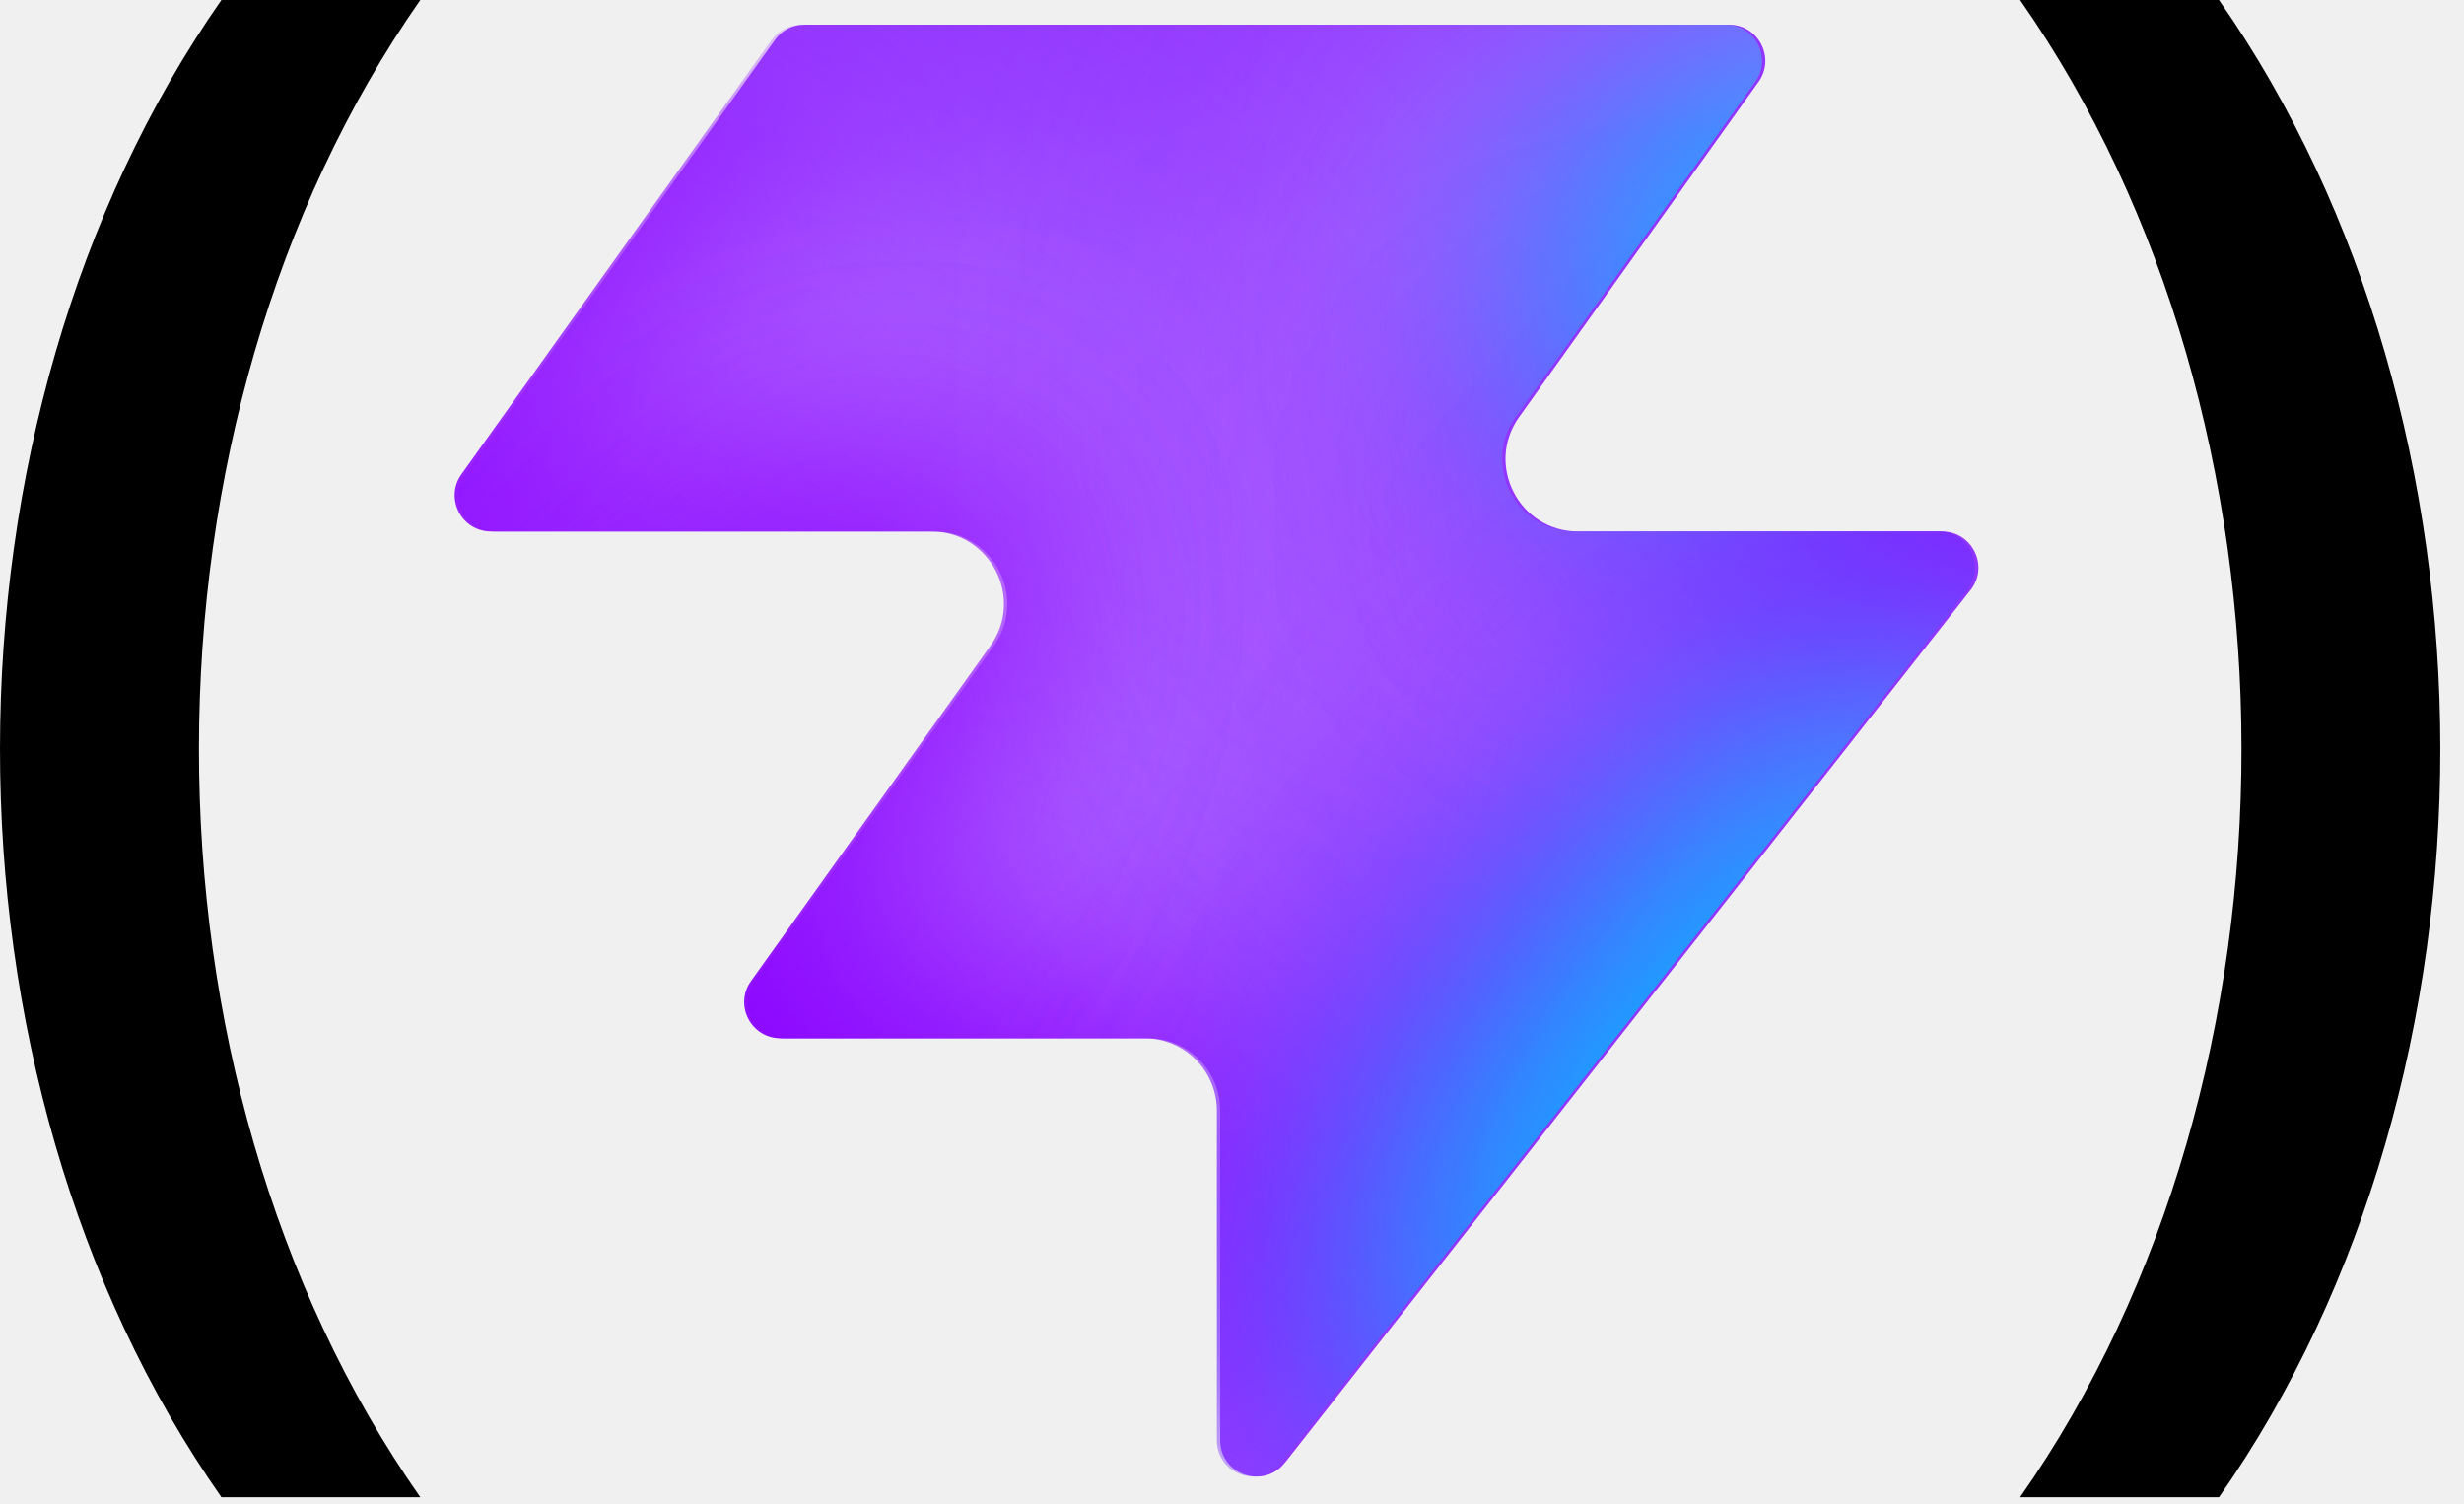
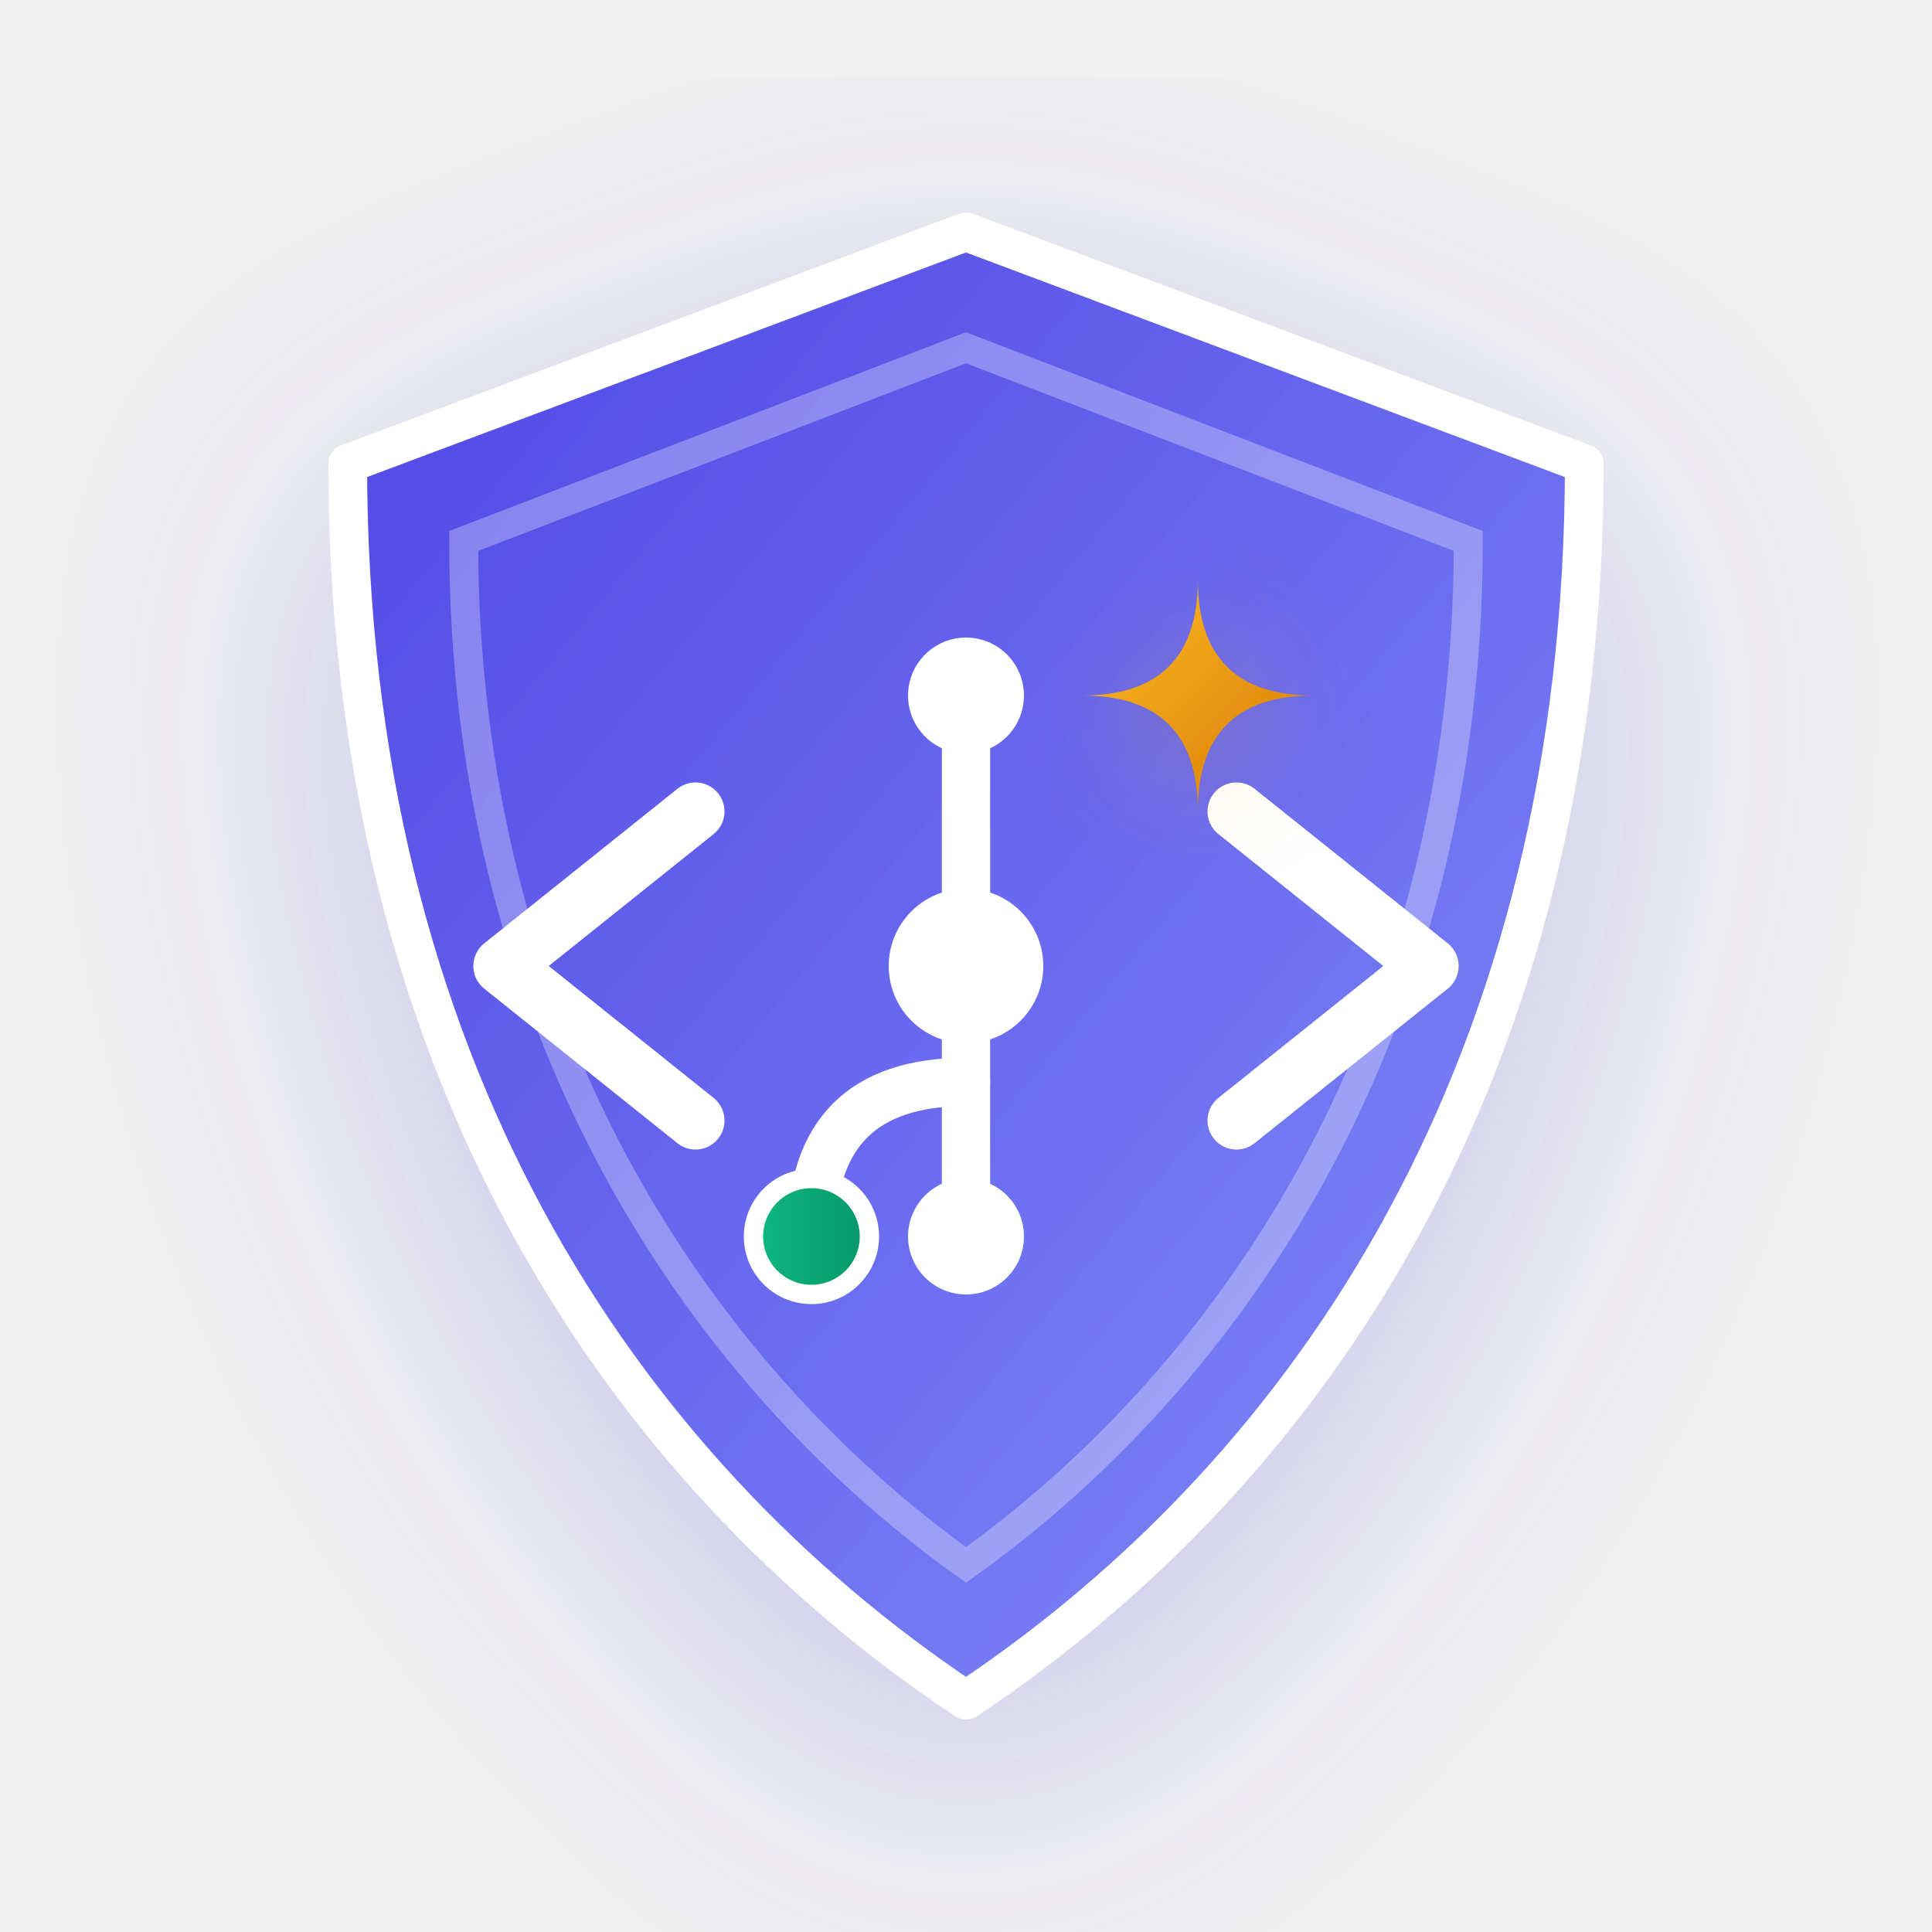
- <svg xmlns="http://www.w3.org/2000/svg" width="77" height="47" fill="none" aria-labelledby="vite-logo-title" viewBox="0 0 77 47">
-   <style>.parenthesis{fill:#000}@media (prefers-color-scheme:dark){.parenthesis{fill:#fff}}</style>
-   <path fill="#9135ff" d="M40.151 45.71c-.663.844-2.02.374-2.02-.699V34.708a2.26 2.26 0 0 0-2.262-2.262H24.493c-.92 0-1.457-1.04-.92-1.788l7.479-10.471c1.07-1.498 0-3.578-1.842-3.578H15.443c-.92 0-1.456-1.04-.92-1.788l9.696-13.576c.213-.297.556-.474.92-.474h28.894c.92 0 1.456 1.04.92 1.788l-7.48 10.472c-1.07 1.497 0 3.578 1.842 3.578h11.376c.944 0 1.474 1.087.89 1.83L40.153 45.712z" />
-   <mask id="a" width="48" height="47" x="14" y="0" maskUnits="userSpaceOnUse" style="mask-type:alpha">
-     <path fill="#000" d="M40.047 45.71c-.663.843-2.02.374-2.02-.699V34.708a2.26 2.26 0 0 0-2.262-2.262H24.389c-.92 0-1.457-1.04-.92-1.788l7.479-10.472c1.07-1.497 0-3.578-1.842-3.578H15.34c-.92 0-1.456-1.04-.92-1.788l9.696-13.575c.213-.297.556-.474.92-.474H53.93c.92 0 1.456 1.04.92 1.788L47.37 13.03c-1.07 1.498 0 3.578 1.842 3.578h11.376c.944 0 1.474 1.088.89 1.831L40.049 45.712z" />
-   </mask>
-   <g mask="url(#a)">
-     <g filter="url(#b)">
-       <ellipse cx="5.508" cy="14.704" fill="#eee6ff" rx="5.508" ry="14.704" transform="rotate(269.814 20.96 11.29)scale(-1 1)" />
-     </g>
-     <g filter="url(#c)">
-       <ellipse cx="10.399" cy="29.851" fill="#eee6ff" rx="10.399" ry="29.851" transform="rotate(89.814 -16.902 -8.275)scale(1 -1)" />
-     </g>
-     <g filter="url(#d)">
-       <ellipse cx="5.508" cy="30.487" fill="#8900ff" rx="5.508" ry="30.487" transform="rotate(89.814 -19.197 -7.127)scale(1 -1)" />
-     </g>
-     <g filter="url(#e)">
-       <ellipse cx="5.508" cy="30.599" fill="#8900ff" rx="5.508" ry="30.599" transform="rotate(89.814 -25.928 4.177)scale(1 -1)" />
-     </g>
-     <g filter="url(#f)">
-       <ellipse cx="5.508" cy="30.599" fill="#8900ff" rx="5.508" ry="30.599" transform="rotate(89.814 -25.738 5.52)scale(1 -1)" />
-     </g>
-     <g filter="url(#g)">
-       <ellipse cx="14.072" cy="22.078" fill="#eee6ff" rx="14.072" ry="22.078" transform="rotate(93.35 31.245 55.578)scale(-1 1)" />
-     </g>
-     <g filter="url(#h)">
-       <ellipse cx="3.47" cy="21.501" fill="#8900ff" rx="3.47" ry="21.501" transform="rotate(89.009 35.419 55.202)scale(-1 1)" />
-     </g>
-     <g filter="url(#i)">
-       <ellipse cx="3.47" cy="21.501" fill="#8900ff" rx="3.47" ry="21.501" transform="rotate(89.009 35.419 55.202)scale(-1 1)" />
-     </g>
-     <g filter="url(#j)">
-       <ellipse cx="14.592" cy="9.743" fill="#8900ff" rx="4.407" ry="29.108" transform="rotate(39.51 14.592 9.743)" />
-     </g>
-     <g filter="url(#k)">
-       <ellipse cx="61.728" cy="-5.321" fill="#8900ff" rx="4.407" ry="29.108" transform="rotate(37.892 61.728 -5.32)" />
-     </g>
-     <g filter="url(#l)">
-       <ellipse cx="55.618" cy="7.104" fill="#00c2ff" rx="5.971" ry="9.665" transform="rotate(37.892 55.618 7.104)" />
-     </g>
-     <g filter="url(#m)">
-       <ellipse cx="12.326" cy="39.103" fill="#8900ff" rx="4.407" ry="29.108" transform="rotate(37.892 12.326 39.103)" />
-     </g>
-     <g filter="url(#n)">
-       <ellipse cx="12.326" cy="39.103" fill="#8900ff" rx="4.407" ry="29.108" transform="rotate(37.892 12.326 39.103)" />
-     </g>
-     <g filter="url(#o)">
-       <ellipse cx="49.857" cy="30.678" fill="#8900ff" rx="4.407" ry="29.108" transform="rotate(37.892 49.857 30.678)" />
-     </g>
-     <g filter="url(#p)">
-       <ellipse cx="52.623" cy="33.171" fill="#00c2ff" rx="5.971" ry="15.297" transform="rotate(37.892 52.623 33.17)" />
-     </g>
-   </g>
-   <path d="M6.919 0c-9.198 13.166-9.252 33.575 0 46.789h6.215c-9.25-13.214-9.196-33.623 0-46.789zm62.424 0h-6.215c9.198 13.166 9.252 33.575 0 46.789h6.215c9.25-13.214 9.196-33.623 0-46.789" class="parenthesis" />
+ <svg xmlns="http://www.w3.org/2000/svg" viewBox="0 0 100 100" width="100%" height="100%">
  <defs>
-     <filter id="b" width="60.045" height="41.654" x="-5.564" y="16.92" color-interpolation-filters="sRGB" filterUnits="userSpaceOnUse">
-       <feFlood flood-opacity="0" result="BackgroundImageFix" />
-       <feBlend in="SourceGraphic" in2="BackgroundImageFix" result="shape" />
-       <feGaussianBlur result="effect1_foregroundBlur_2002_17286" stdDeviation="7.659" />
-     </filter>
-     <filter id="c" width="90.34" height="51.437" x="-40.407" y="-6.762" color-interpolation-filters="sRGB" filterUnits="userSpaceOnUse">
-       <feFlood flood-opacity="0" result="BackgroundImageFix" />
-       <feBlend in="SourceGraphic" in2="BackgroundImageFix" result="shape" />
-       <feGaussianBlur result="effect1_foregroundBlur_2002_17286" stdDeviation="7.659" />
-     </filter>
-     <filter id="d" width="79.355" height="29.4" x="-35.435" y="2.801" color-interpolation-filters="sRGB" filterUnits="userSpaceOnUse">
-       <feFlood flood-opacity="0" result="BackgroundImageFix" />
-       <feBlend in="SourceGraphic" in2="BackgroundImageFix" result="shape" />
-       <feGaussianBlur result="effect1_foregroundBlur_2002_17286" stdDeviation="4.596" />
-     </filter>
-     <filter id="e" width="79.579" height="29.4" x="-30.84" y="20.8" color-interpolation-filters="sRGB" filterUnits="userSpaceOnUse">
-       <feFlood flood-opacity="0" result="BackgroundImageFix" />
-       <feBlend in="SourceGraphic" in2="BackgroundImageFix" result="shape" />
-       <feGaussianBlur result="effect1_foregroundBlur_2002_17286" stdDeviation="4.596" />
-     </filter>
-     <filter id="f" width="79.579" height="29.4" x="-29.307" y="21.949" color-interpolation-filters="sRGB" filterUnits="userSpaceOnUse">
-       <feFlood flood-opacity="0" result="BackgroundImageFix" />
-       <feBlend in="SourceGraphic" in2="BackgroundImageFix" result="shape" />
-       <feGaussianBlur result="effect1_foregroundBlur_2002_17286" stdDeviation="4.596" />
-     </filter>
-     <filter id="g" width="74.749" height="58.852" x="29.961" y="-17.13" color-interpolation-filters="sRGB" filterUnits="userSpaceOnUse">
-       <feFlood flood-opacity="0" result="BackgroundImageFix" />
-       <feBlend in="SourceGraphic" in2="BackgroundImageFix" result="shape" />
-       <feGaussianBlur result="effect1_foregroundBlur_2002_17286" stdDeviation="7.659" />
-     </filter>
-     <filter id="h" width="61.377" height="25.362" x="37.754" y="3.055" color-interpolation-filters="sRGB" filterUnits="userSpaceOnUse">
-       <feFlood flood-opacity="0" result="BackgroundImageFix" />
-       <feBlend in="SourceGraphic" in2="BackgroundImageFix" result="shape" />
-       <feGaussianBlur result="effect1_foregroundBlur_2002_17286" stdDeviation="4.596" />
-     </filter>
-     <filter id="i" width="61.377" height="25.362" x="37.754" y="3.055" color-interpolation-filters="sRGB" filterUnits="userSpaceOnUse">
-       <feFlood flood-opacity="0" result="BackgroundImageFix" />
-       <feBlend in="SourceGraphic" in2="BackgroundImageFix" result="shape" />
-       <feGaussianBlur result="effect1_foregroundBlur_2002_17286" stdDeviation="4.596" />
-     </filter>
-     <filter id="j" width="56.045" height="63.649" x="-13.43" y="-22.082" color-interpolation-filters="sRGB" filterUnits="userSpaceOnUse">
-       <feFlood flood-opacity="0" result="BackgroundImageFix" />
-       <feBlend in="SourceGraphic" in2="BackgroundImageFix" result="shape" />
-       <feGaussianBlur result="effect1_foregroundBlur_2002_17286" stdDeviation="4.596" />
-     </filter>
-     <filter id="k" width="54.814" height="64.646" x="34.321" y="-37.644" color-interpolation-filters="sRGB" filterUnits="userSpaceOnUse">
-       <feFlood flood-opacity="0" result="BackgroundImageFix" />
-       <feBlend in="SourceGraphic" in2="BackgroundImageFix" result="shape" />
-       <feGaussianBlur result="effect1_foregroundBlur_2002_17286" stdDeviation="4.596" />
-     </filter>
-     <filter id="l" width="33.541" height="35.313" x="38.847" y="-10.552" color-interpolation-filters="sRGB" filterUnits="userSpaceOnUse">
-       <feFlood flood-opacity="0" result="BackgroundImageFix" />
-       <feBlend in="SourceGraphic" in2="BackgroundImageFix" result="shape" />
-       <feGaussianBlur result="effect1_foregroundBlur_2002_17286" stdDeviation="4.596" />
-     </filter>
-     <filter id="m" width="54.814" height="64.646" x="-15.081" y="6.78" color-interpolation-filters="sRGB" filterUnits="userSpaceOnUse">
-       <feFlood flood-opacity="0" result="BackgroundImageFix" />
-       <feBlend in="SourceGraphic" in2="BackgroundImageFix" result="shape" />
-       <feGaussianBlur result="effect1_foregroundBlur_2002_17286" stdDeviation="4.596" />
-     </filter>
-     <filter id="n" width="54.814" height="64.646" x="-15.081" y="6.78" color-interpolation-filters="sRGB" filterUnits="userSpaceOnUse">
-       <feFlood flood-opacity="0" result="BackgroundImageFix" />
-       <feBlend in="SourceGraphic" in2="BackgroundImageFix" result="shape" />
-       <feGaussianBlur result="effect1_foregroundBlur_2002_17286" stdDeviation="4.596" />
-     </filter>
-     <filter id="o" width="54.814" height="64.646" x="22.45" y="-1.645" color-interpolation-filters="sRGB" filterUnits="userSpaceOnUse">
-       <feFlood flood-opacity="0" result="BackgroundImageFix" />
-       <feBlend in="SourceGraphic" in2="BackgroundImageFix" result="shape" />
-       <feGaussianBlur result="effect1_foregroundBlur_2002_17286" stdDeviation="4.596" />
-     </filter>
-     <filter id="p" width="39.409" height="43.623" x="32.919" y="11.36" color-interpolation-filters="sRGB" filterUnits="userSpaceOnUse">
-       <feFlood flood-opacity="0" result="BackgroundImageFix" />
-       <feBlend in="SourceGraphic" in2="BackgroundImageFix" result="shape" />
-       <feGaussianBlur result="effect1_foregroundBlur_2002_17286" stdDeviation="4.596" />
-     </filter>
+     <linearGradient id="shieldGrad" x1="0%" y1="0%" x2="100%" y2="100%">
+       <stop offset="0%" stop-color="#4f46e5" />
+       <stop offset="100%" stop-color="#818cf8" />
+     </linearGradient>
+     <linearGradient id="codeGrad" x1="0%" y1="0%" x2="100%" y2="0%">
+       <stop offset="0%" stop-color="#10b981" />
+       <stop offset="100%" stop-color="#059669" />
+     </linearGradient>
+     <linearGradient id="sparkleGrad" x1="0%" y1="0%" x2="100%" y2="100%">
+       <stop offset="0%" stop-color="#fbbf24" />
+       <stop offset="100%" stop-color="#d97706" />
+     </linearGradient>
  </defs>
+   <path d="M50 12 L82 24 C82 55 68 76 50 88 C32 76 18 55 18 24 Z" fill="url(#shieldGrad)" stroke="#ffffff" stroke-width="2" stroke-linejoin="round" filter="drop-shadow(0px 4px 8px rgba(79, 70, 229, 0.25))" />
+   <path d="M50 18 L76 28 C76 53 64 71 50 81 C36 71 24 53 24 28 Z" fill="none" stroke="#ffffff" stroke-opacity="0.3" stroke-width="1.5" />
+   <path d="M36 42 L26 50 L36 58" fill="none" stroke="#ffffff" stroke-width="3" stroke-linecap="round" stroke-linejoin="round" />
+   <path d="M64 42 L74 50 L64 58" fill="none" stroke="#ffffff" stroke-width="3" stroke-linecap="round" stroke-linejoin="round" />
+   <path d="M62 30 Q62 36 68 36 Q62 36 62 42 Q62 36 56 36 Q62 36 62 30 Z" fill="url(#sparkleGrad)" filter="drop-shadow(0px 1px 3px rgba(245, 158, 11, 0.3))" />
+   <circle cx="50" cy="50" r="4" fill="#ffffff" />
+   <line x1="50" y1="36" x2="50" y2="64" stroke="#ffffff" stroke-width="2.5" stroke-linecap="round" />
+   <path d="M50 56 Q42 56 42 64" fill="none" stroke="#ffffff" stroke-width="2.5" stroke-linecap="round" />
+   <circle cx="42" cy="64" r="3" fill="url(#codeGrad)" stroke="#ffffff" stroke-width="1" />
+   <circle cx="50" cy="36" r="3" fill="#ffffff" />
+   <circle cx="50" cy="64" r="3" fill="#ffffff" />
</svg>
